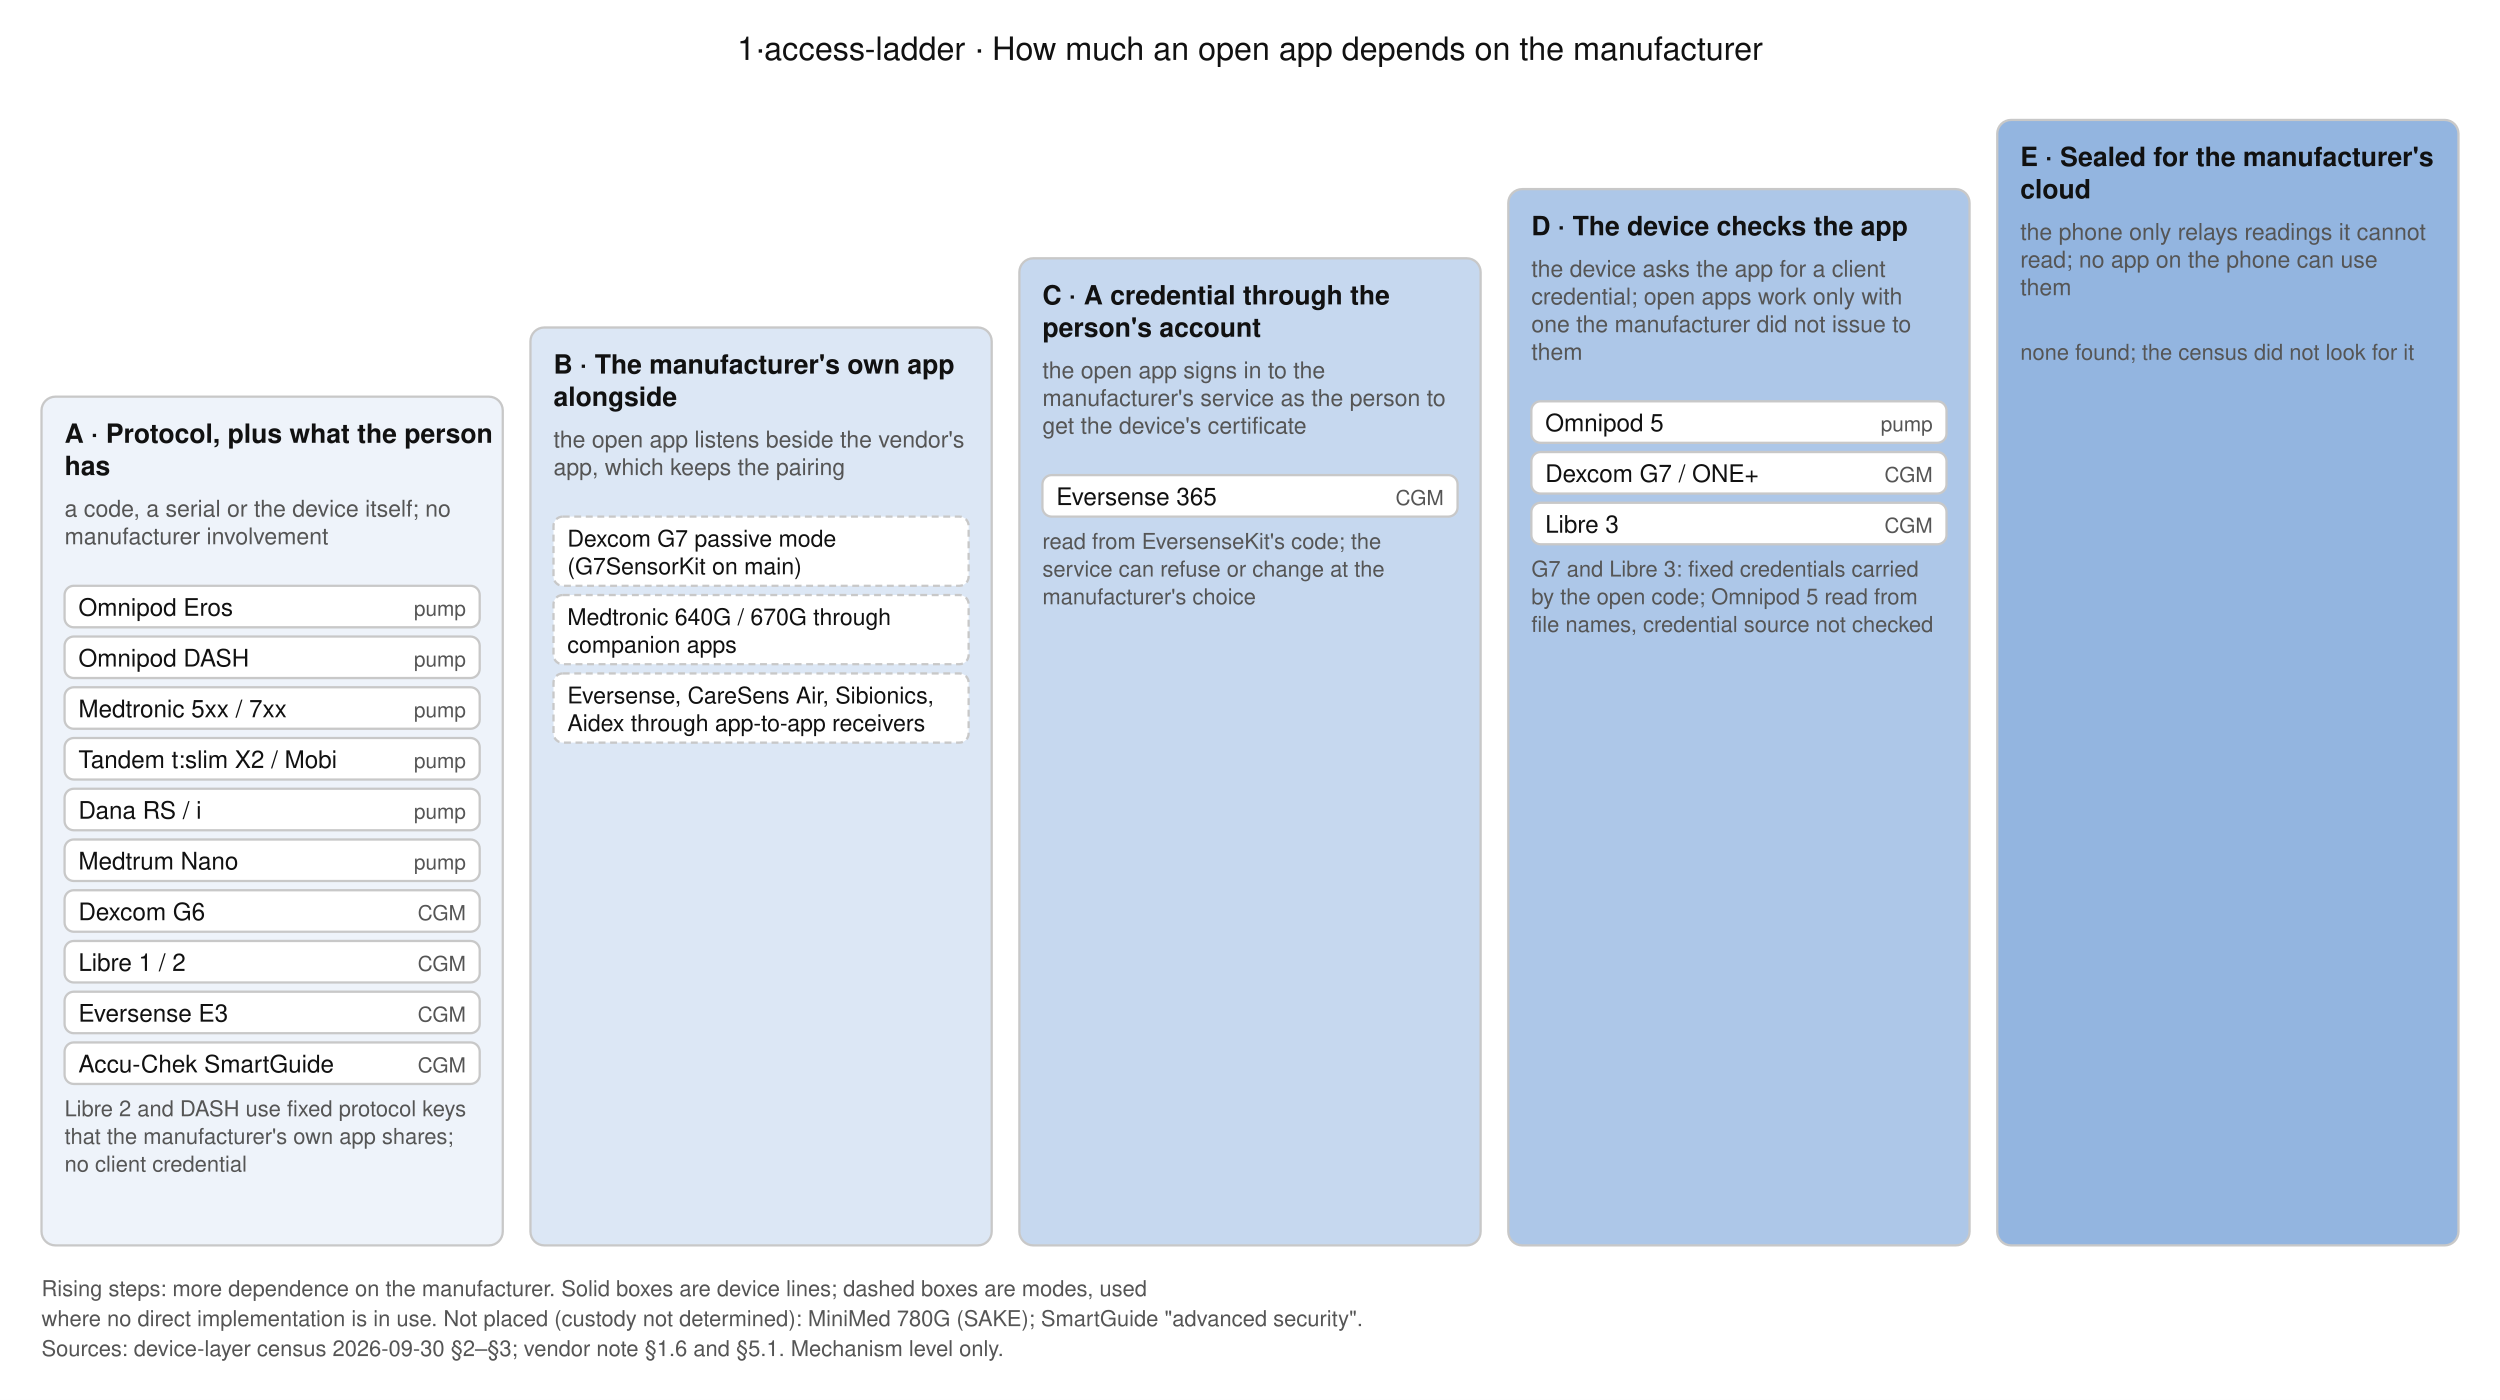
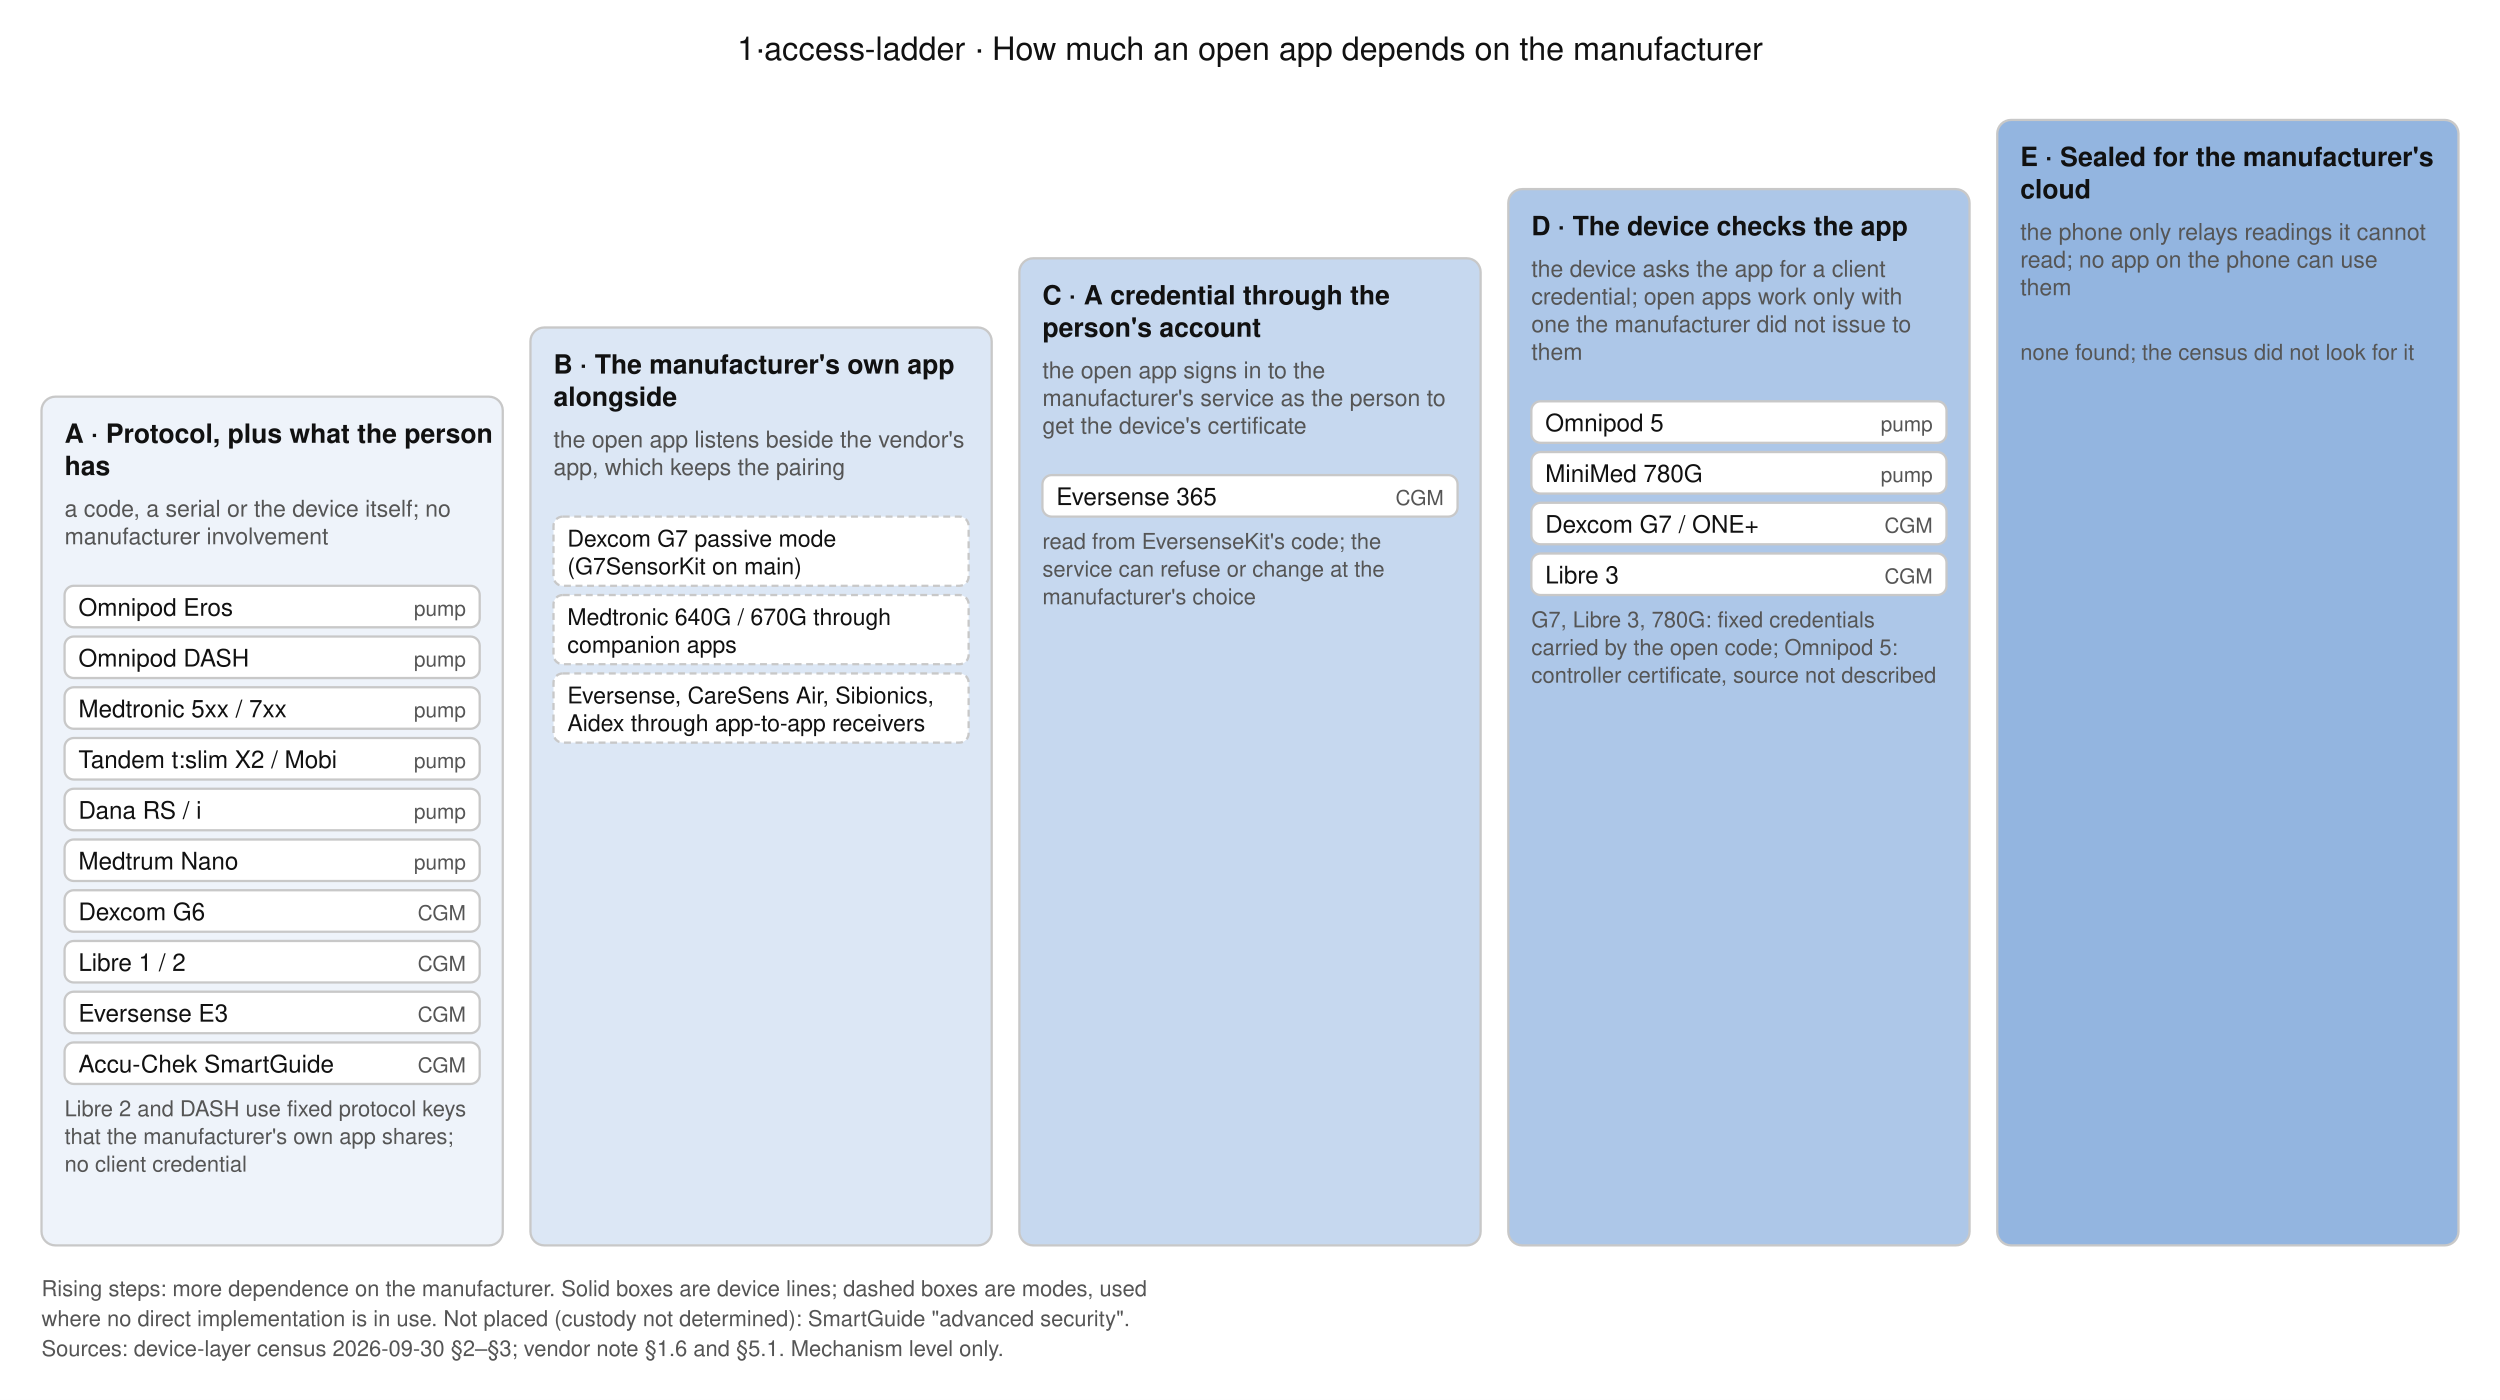
<svg xmlns="http://www.w3.org/2000/svg" width="1084" height="607" viewBox="0 0 1084 607" font-family="Helvetica, Arial, sans-serif">
  <rect x="0" y="0" width="1084" height="607" fill="#ffffff" />
  <text x="542.0" y="26.0" font-size="14" fill="#111111" text-anchor="middle">1·access-ladder · How much an open app depends on the manufacturer</text>
  <rect x="18" y="172" width="200" height="368" rx="6" fill="#eef3fa" stroke="#c8c8c8" />
  <text x="28.0" y="192.0" font-size="11.5" fill="#111111" text-anchor="start" font-weight="bold">A · Protocol, plus what the person</text>
  <text x="28.0" y="206.0" font-size="11.5" fill="#111111" text-anchor="start" font-weight="bold">has</text>
  <text x="28.0" y="224.0" font-size="10" fill="#555555" text-anchor="start">a code, a serial or the device itself; no</text>
  <text x="28.0" y="236.0" font-size="10" fill="#555555" text-anchor="start">manufacturer involvement</text>
  <rect x="28" y="254" width="180" height="18" rx="4" fill="#ffffff" stroke="#c8c8c8" />
  <text x="34.0" y="267.0" font-size="10.5" fill="#111111" text-anchor="start">Omnipod Eros</text>
  <text x="202.0" y="267.0" font-size="9" fill="#555555" text-anchor="end">pump</text>
  <rect x="28" y="276" width="180" height="18" rx="4" fill="#ffffff" stroke="#c8c8c8" />
  <text x="34.0" y="289.0" font-size="10.5" fill="#111111" text-anchor="start">Omnipod DASH</text>
  <text x="202.0" y="289.0" font-size="9" fill="#555555" text-anchor="end">pump</text>
  <rect x="28" y="298" width="180" height="18" rx="4" fill="#ffffff" stroke="#c8c8c8" />
  <text x="34.0" y="311.0" font-size="10.5" fill="#111111" text-anchor="start">Medtronic 5xx / 7xx</text>
  <text x="202.0" y="311.0" font-size="9" fill="#555555" text-anchor="end">pump</text>
  <rect x="28" y="320" width="180" height="18" rx="4" fill="#ffffff" stroke="#c8c8c8" />
  <text x="34.0" y="333.0" font-size="10.5" fill="#111111" text-anchor="start">Tandem t:slim X2 / Mobi</text>
  <text x="202.0" y="333.0" font-size="9" fill="#555555" text-anchor="end">pump</text>
  <rect x="28" y="342" width="180" height="18" rx="4" fill="#ffffff" stroke="#c8c8c8" />
  <text x="34.0" y="355.0" font-size="10.5" fill="#111111" text-anchor="start">Dana RS / i</text>
  <text x="202.0" y="355.0" font-size="9" fill="#555555" text-anchor="end">pump</text>
  <rect x="28" y="364" width="180" height="18" rx="4" fill="#ffffff" stroke="#c8c8c8" />
  <text x="34.0" y="377.0" font-size="10.5" fill="#111111" text-anchor="start">Medtrum Nano</text>
  <text x="202.0" y="377.0" font-size="9" fill="#555555" text-anchor="end">pump</text>
  <rect x="28" y="386" width="180" height="18" rx="4" fill="#ffffff" stroke="#c8c8c8" />
  <text x="34.0" y="399.0" font-size="10.5" fill="#111111" text-anchor="start">Dexcom G6</text>
  <text x="202.0" y="399.0" font-size="9" fill="#555555" text-anchor="end">CGM</text>
  <rect x="28" y="408" width="180" height="18" rx="4" fill="#ffffff" stroke="#c8c8c8" />
  <text x="34.0" y="421.0" font-size="10.5" fill="#111111" text-anchor="start">Libre 1 / 2</text>
  <text x="202.0" y="421.0" font-size="9" fill="#555555" text-anchor="end">CGM</text>
  <rect x="28" y="430" width="180" height="18" rx="4" fill="#ffffff" stroke="#c8c8c8" />
  <text x="34.0" y="443.0" font-size="10.5" fill="#111111" text-anchor="start">Eversense E3</text>
  <text x="202.0" y="443.0" font-size="9" fill="#555555" text-anchor="end">CGM</text>
  <rect x="28" y="452" width="180" height="18" rx="4" fill="#ffffff" stroke="#c8c8c8" />
  <text x="34.0" y="465.0" font-size="10.5" fill="#111111" text-anchor="start">Accu-Chek SmartGuide</text>
  <text x="202.0" y="465.0" font-size="9" fill="#555555" text-anchor="end">CGM</text>
  <text x="28.0" y="484.0" font-size="9.5" fill="#555555" text-anchor="start">Libre 2 and DASH use fixed protocol keys</text>
  <text x="28.0" y="496.0" font-size="9.5" fill="#555555" text-anchor="start">that the manufacturer's own app shares;</text>
  <text x="28.0" y="508.0" font-size="9.5" fill="#555555" text-anchor="start">no client credential</text>
  <rect x="230" y="142" width="200" height="398" rx="6" fill="#dce7f5" stroke="#c8c8c8" />
  <text x="240.0" y="162.0" font-size="11.5" fill="#111111" text-anchor="start" font-weight="bold">B · The manufacturer's own app</text>
  <text x="240.0" y="176.0" font-size="11.5" fill="#111111" text-anchor="start" font-weight="bold">alongside</text>
  <text x="240.0" y="194.0" font-size="10" fill="#555555" text-anchor="start">the open app listens beside the vendor's</text>
  <text x="240.0" y="206.0" font-size="10" fill="#555555" text-anchor="start">app, which keeps the pairing</text>
  <rect x="240" y="224" width="180" height="30" rx="4" fill="#ffffff" stroke="#c8c8c8" stroke-dasharray="3,2" />
  <text x="246.0" y="237.0" font-size="10" fill="#111111" text-anchor="start">Dexcom G7 passive mode</text>
  <text x="246.0" y="249.0" font-size="10" fill="#111111" text-anchor="start">(G7SensorKit on main)</text>
  <rect x="240" y="258" width="180" height="30" rx="4" fill="#ffffff" stroke="#c8c8c8" stroke-dasharray="3,2" />
  <text x="246.0" y="271.0" font-size="10" fill="#111111" text-anchor="start">Medtronic 640G / 670G through</text>
  <text x="246.0" y="283.0" font-size="10" fill="#111111" text-anchor="start">companion apps</text>
  <rect x="240" y="292" width="180" height="30" rx="4" fill="#ffffff" stroke="#c8c8c8" stroke-dasharray="3,2" />
  <text x="246.0" y="305.0" font-size="10" fill="#111111" text-anchor="start">Eversense, CareSens Air, Sibionics,</text>
  <text x="246.0" y="317.0" font-size="10" fill="#111111" text-anchor="start">Aidex through app-to-app receivers</text>
  <rect x="442" y="112" width="200" height="428" rx="6" fill="#c6d8ef" stroke="#c8c8c8" />
  <text x="452.0" y="132.0" font-size="11.5" fill="#111111" text-anchor="start" font-weight="bold">C · A credential through the</text>
  <text x="452.0" y="146.0" font-size="11.5" fill="#111111" text-anchor="start" font-weight="bold">person's account</text>
  <text x="452.0" y="164.0" font-size="10" fill="#555555" text-anchor="start">the open app signs in to the</text>
  <text x="452.0" y="176.0" font-size="10" fill="#555555" text-anchor="start">manufacturer's service as the person to</text>
  <text x="452.0" y="188.0" font-size="10" fill="#555555" text-anchor="start">get the device's certificate</text>
  <rect x="452" y="206" width="180" height="18" rx="4" fill="#ffffff" stroke="#c8c8c8" />
  <text x="458.0" y="219.0" font-size="10.5" fill="#111111" text-anchor="start">Eversense 365</text>
  <text x="626.0" y="219.0" font-size="9" fill="#555555" text-anchor="end">CGM</text>
  <text x="452.0" y="238.0" font-size="9.5" fill="#555555" text-anchor="start">read from EversenseKit's code; the</text>
  <text x="452.0" y="250.0" font-size="9.5" fill="#555555" text-anchor="start">service can refuse or change at the</text>
  <text x="452.0" y="262.0" font-size="9.5" fill="#555555" text-anchor="start">manufacturer's choice</text>
  <rect x="654" y="82" width="200" height="458" rx="6" fill="#adc7e8" stroke="#c8c8c8" />
  <text x="664.0" y="102.0" font-size="11.5" fill="#111111" text-anchor="start" font-weight="bold">D · The device checks the app</text>
  <text x="664.0" y="120.0" font-size="10" fill="#555555" text-anchor="start">the device asks the app for a client</text>
  <text x="664.0" y="132.0" font-size="10" fill="#555555" text-anchor="start">credential; open apps work only with</text>
  <text x="664.0" y="144.0" font-size="10" fill="#555555" text-anchor="start">one the manufacturer did not issue to</text>
  <text x="664.0" y="156.0" font-size="10" fill="#555555" text-anchor="start">them</text>
  <rect x="664" y="174" width="180" height="18" rx="4" fill="#ffffff" stroke="#c8c8c8" />
  <text x="670.0" y="187.0" font-size="10.5" fill="#111111" text-anchor="start">Omnipod 5</text>
  <text x="838.0" y="187.0" font-size="9" fill="#555555" text-anchor="end">pump</text>
  <rect x="664" y="196" width="180" height="18" rx="4" fill="#ffffff" stroke="#c8c8c8" />
-   <text x="670.0" y="209.0" font-size="10.5" fill="#111111" text-anchor="start">Dexcom G7 / ONE+</text>
-   <text x="838.0" y="209.0" font-size="9" fill="#555555" text-anchor="end">CGM</text>
+   <text x="670.0" y="209.0" font-size="10.5" fill="#111111" text-anchor="start">MiniMed 780G</text>
+   <text x="838.0" y="209.0" font-size="9" fill="#555555" text-anchor="end">pump</text>
  <rect x="664" y="218" width="180" height="18" rx="4" fill="#ffffff" stroke="#c8c8c8" />
-   <text x="670.0" y="231.0" font-size="10.5" fill="#111111" text-anchor="start">Libre 3</text>
+   <text x="670.0" y="231.0" font-size="10.5" fill="#111111" text-anchor="start">Dexcom G7 / ONE+</text>
  <text x="838.0" y="231.0" font-size="9" fill="#555555" text-anchor="end">CGM</text>
-   <text x="664.0" y="250.0" font-size="9.5" fill="#555555" text-anchor="start">G7 and Libre 3: fixed credentials carried</text>
-   <text x="664.0" y="262.0" font-size="9.5" fill="#555555" text-anchor="start">by the open code; Omnipod 5 read from</text>
-   <text x="664.0" y="274.0" font-size="9.5" fill="#555555" text-anchor="start">file names, credential source not checked</text>
+   <rect x="664" y="240" width="180" height="18" rx="4" fill="#ffffff" stroke="#c8c8c8" />
+   <text x="670.0" y="253.0" font-size="10.5" fill="#111111" text-anchor="start">Libre 3</text>
+   <text x="838.0" y="253.0" font-size="9" fill="#555555" text-anchor="end">CGM</text>
+   <text x="664.0" y="272.0" font-size="9.5" fill="#555555" text-anchor="start">G7, Libre 3, 780G: fixed credentials</text>
+   <text x="664.0" y="284.0" font-size="9.5" fill="#555555" text-anchor="start">carried by the open code; Omnipod 5:</text>
+   <text x="664.0" y="296.0" font-size="9.5" fill="#555555" text-anchor="start">controller certificate, source not described</text>
  <rect x="866" y="52" width="200" height="488" rx="6" fill="#93b5e0" stroke="#c8c8c8" />
  <text x="876.0" y="72.0" font-size="11.5" fill="#111111" text-anchor="start" font-weight="bold">E · Sealed for the manufacturer's</text>
  <text x="876.0" y="86.0" font-size="11.5" fill="#111111" text-anchor="start" font-weight="bold">cloud</text>
  <text x="876.0" y="104.0" font-size="10" fill="#555555" text-anchor="start">the phone only relays readings it cannot</text>
  <text x="876.0" y="116.0" font-size="10" fill="#555555" text-anchor="start">read; no app on the phone can use</text>
  <text x="876.0" y="128.0" font-size="10" fill="#555555" text-anchor="start">them</text>
  <text x="876.0" y="156.0" font-size="9.5" fill="#555555" text-anchor="start">none found; the census did not look for it</text>
  <text x="18.0" y="562.0" font-size="9.5" fill="#555555" text-anchor="start">Rising steps: more dependence on the manufacturer. Solid boxes are device lines; dashed boxes are modes, used</text>
-   <text x="18.0" y="575.0" font-size="9.5" fill="#555555" text-anchor="start">where no direct implementation is in use. Not placed (custody not determined): MiniMed 780G (SAKE); SmartGuide "advanced security".</text>
+   <text x="18.0" y="575.0" font-size="9.5" fill="#555555" text-anchor="start">where no direct implementation is in use. Not placed (custody not determined): SmartGuide "advanced security".</text>
  <text x="18.0" y="588.0" font-size="9.5" fill="#555555" text-anchor="start">Sources: device-layer census 2026-09-30 §2–§3; vendor note §1.6 and §5.1. Mechanism level only.</text>
</svg>
